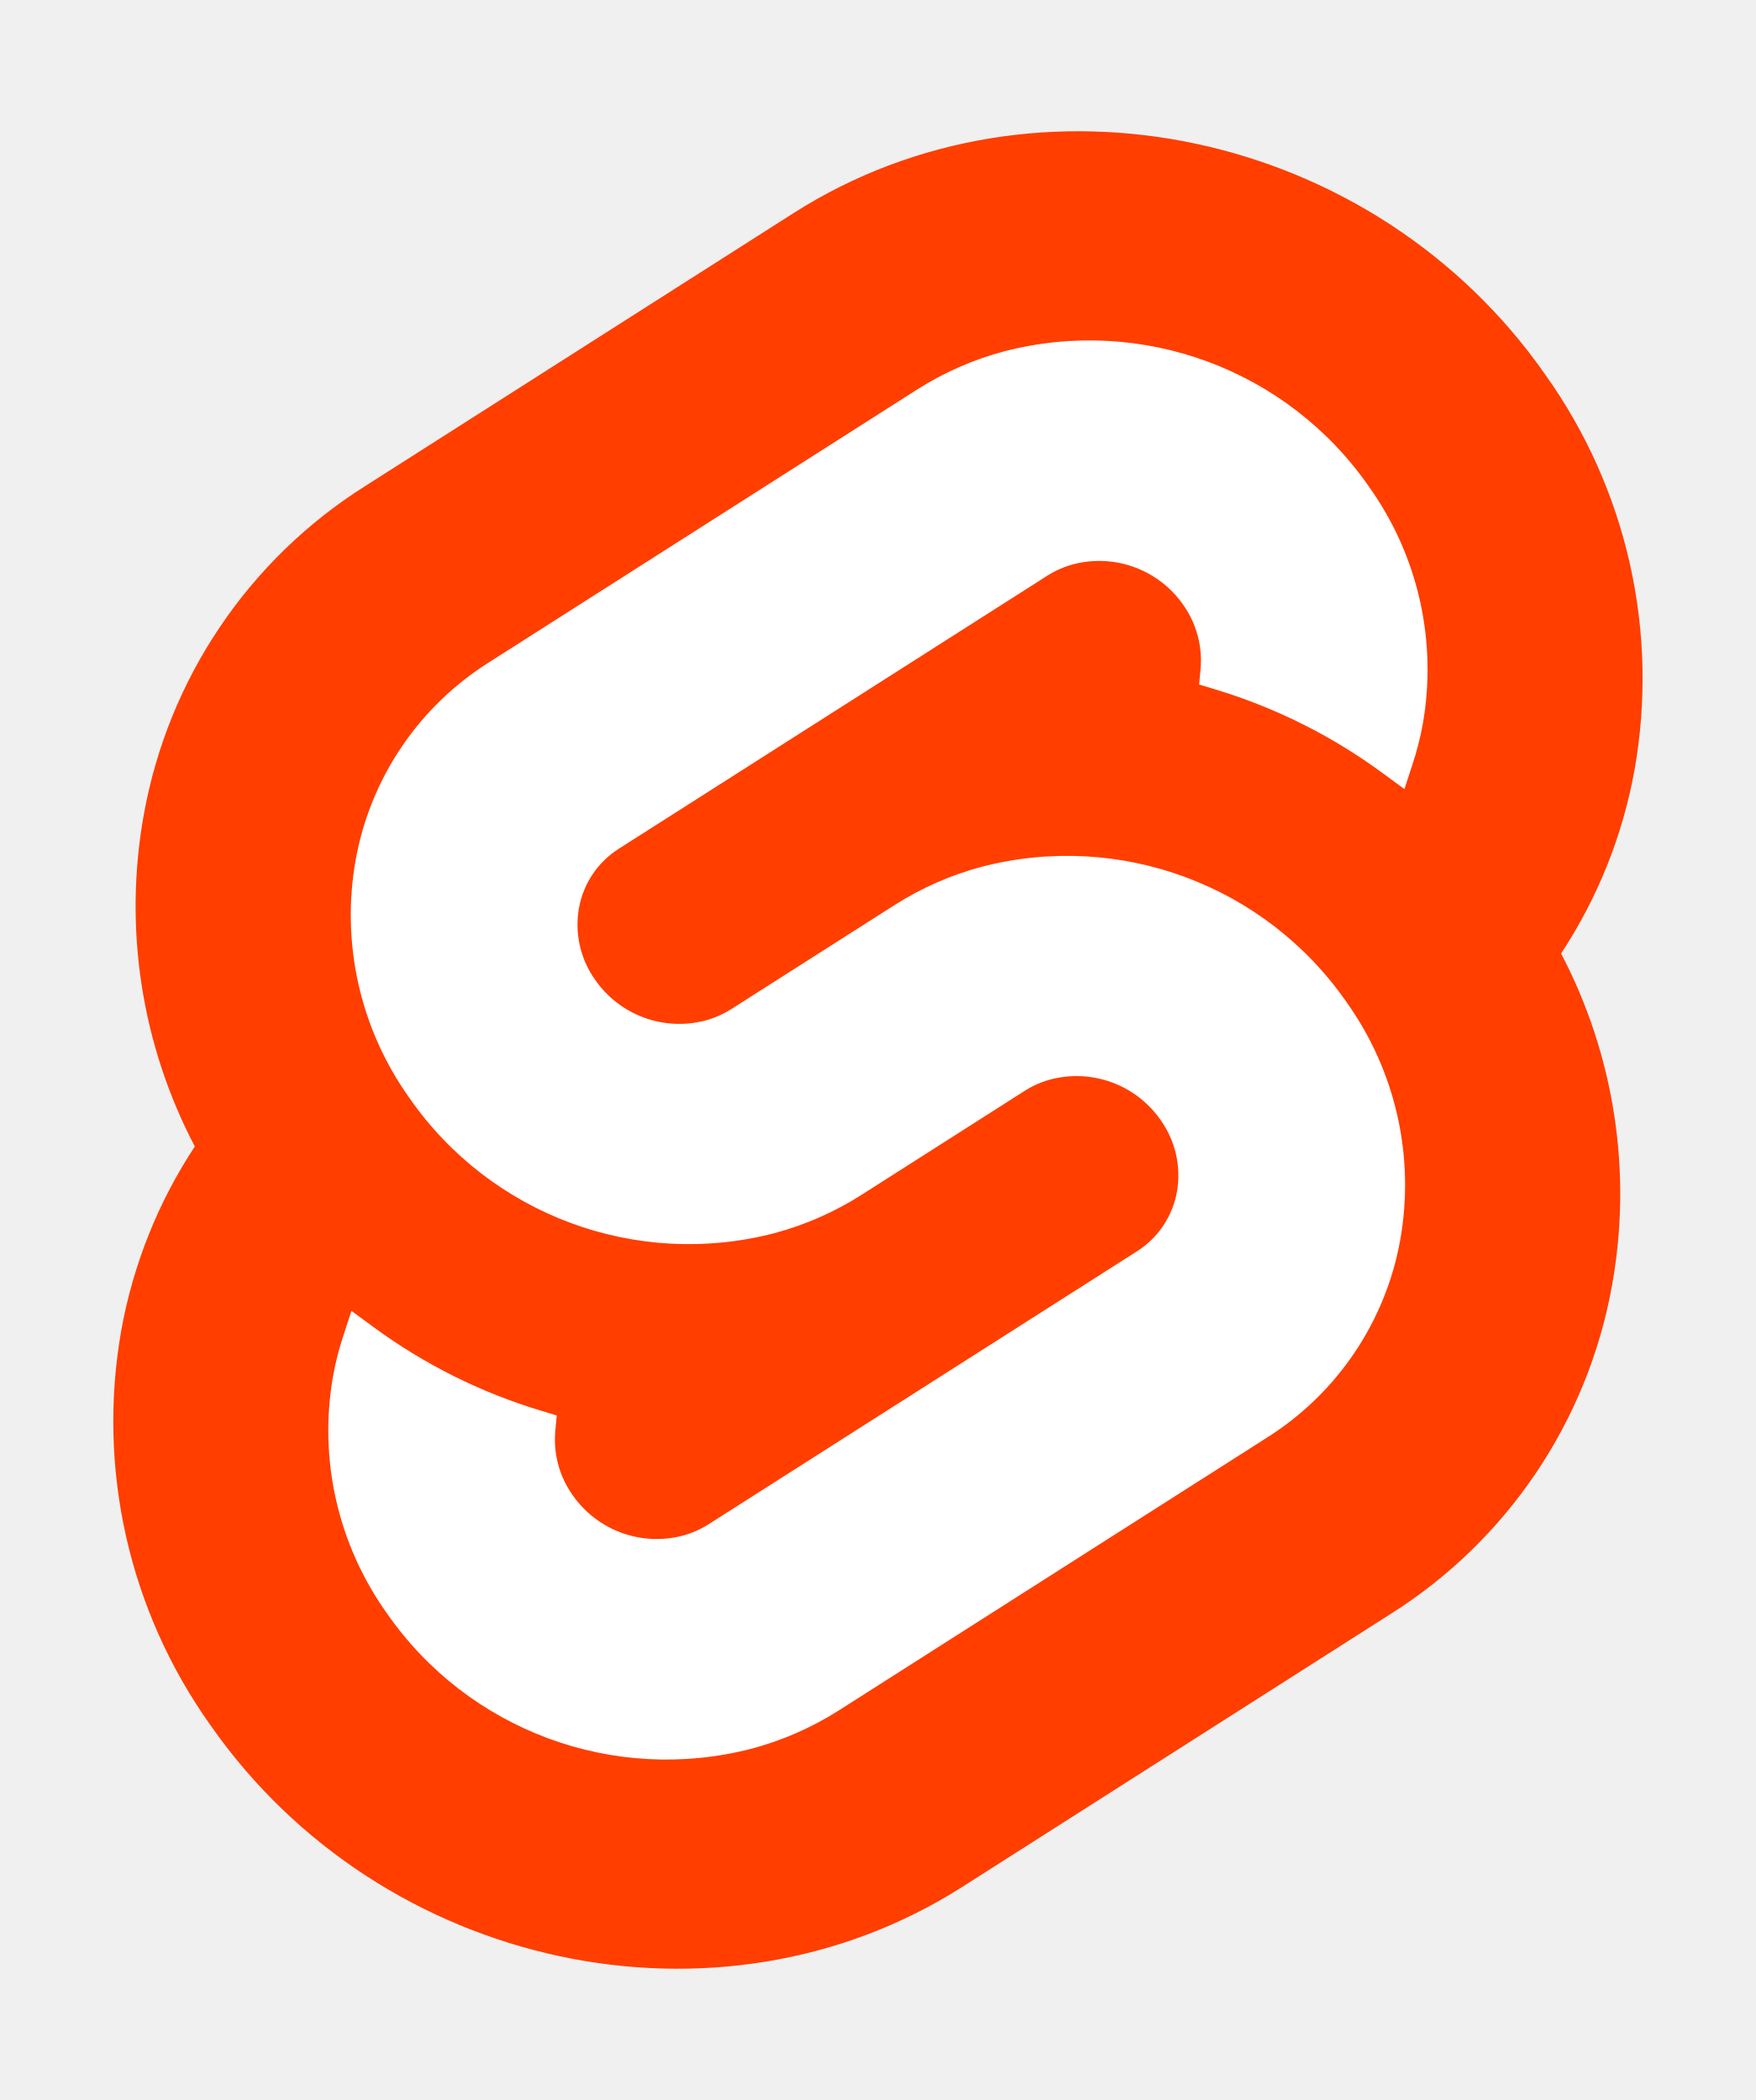
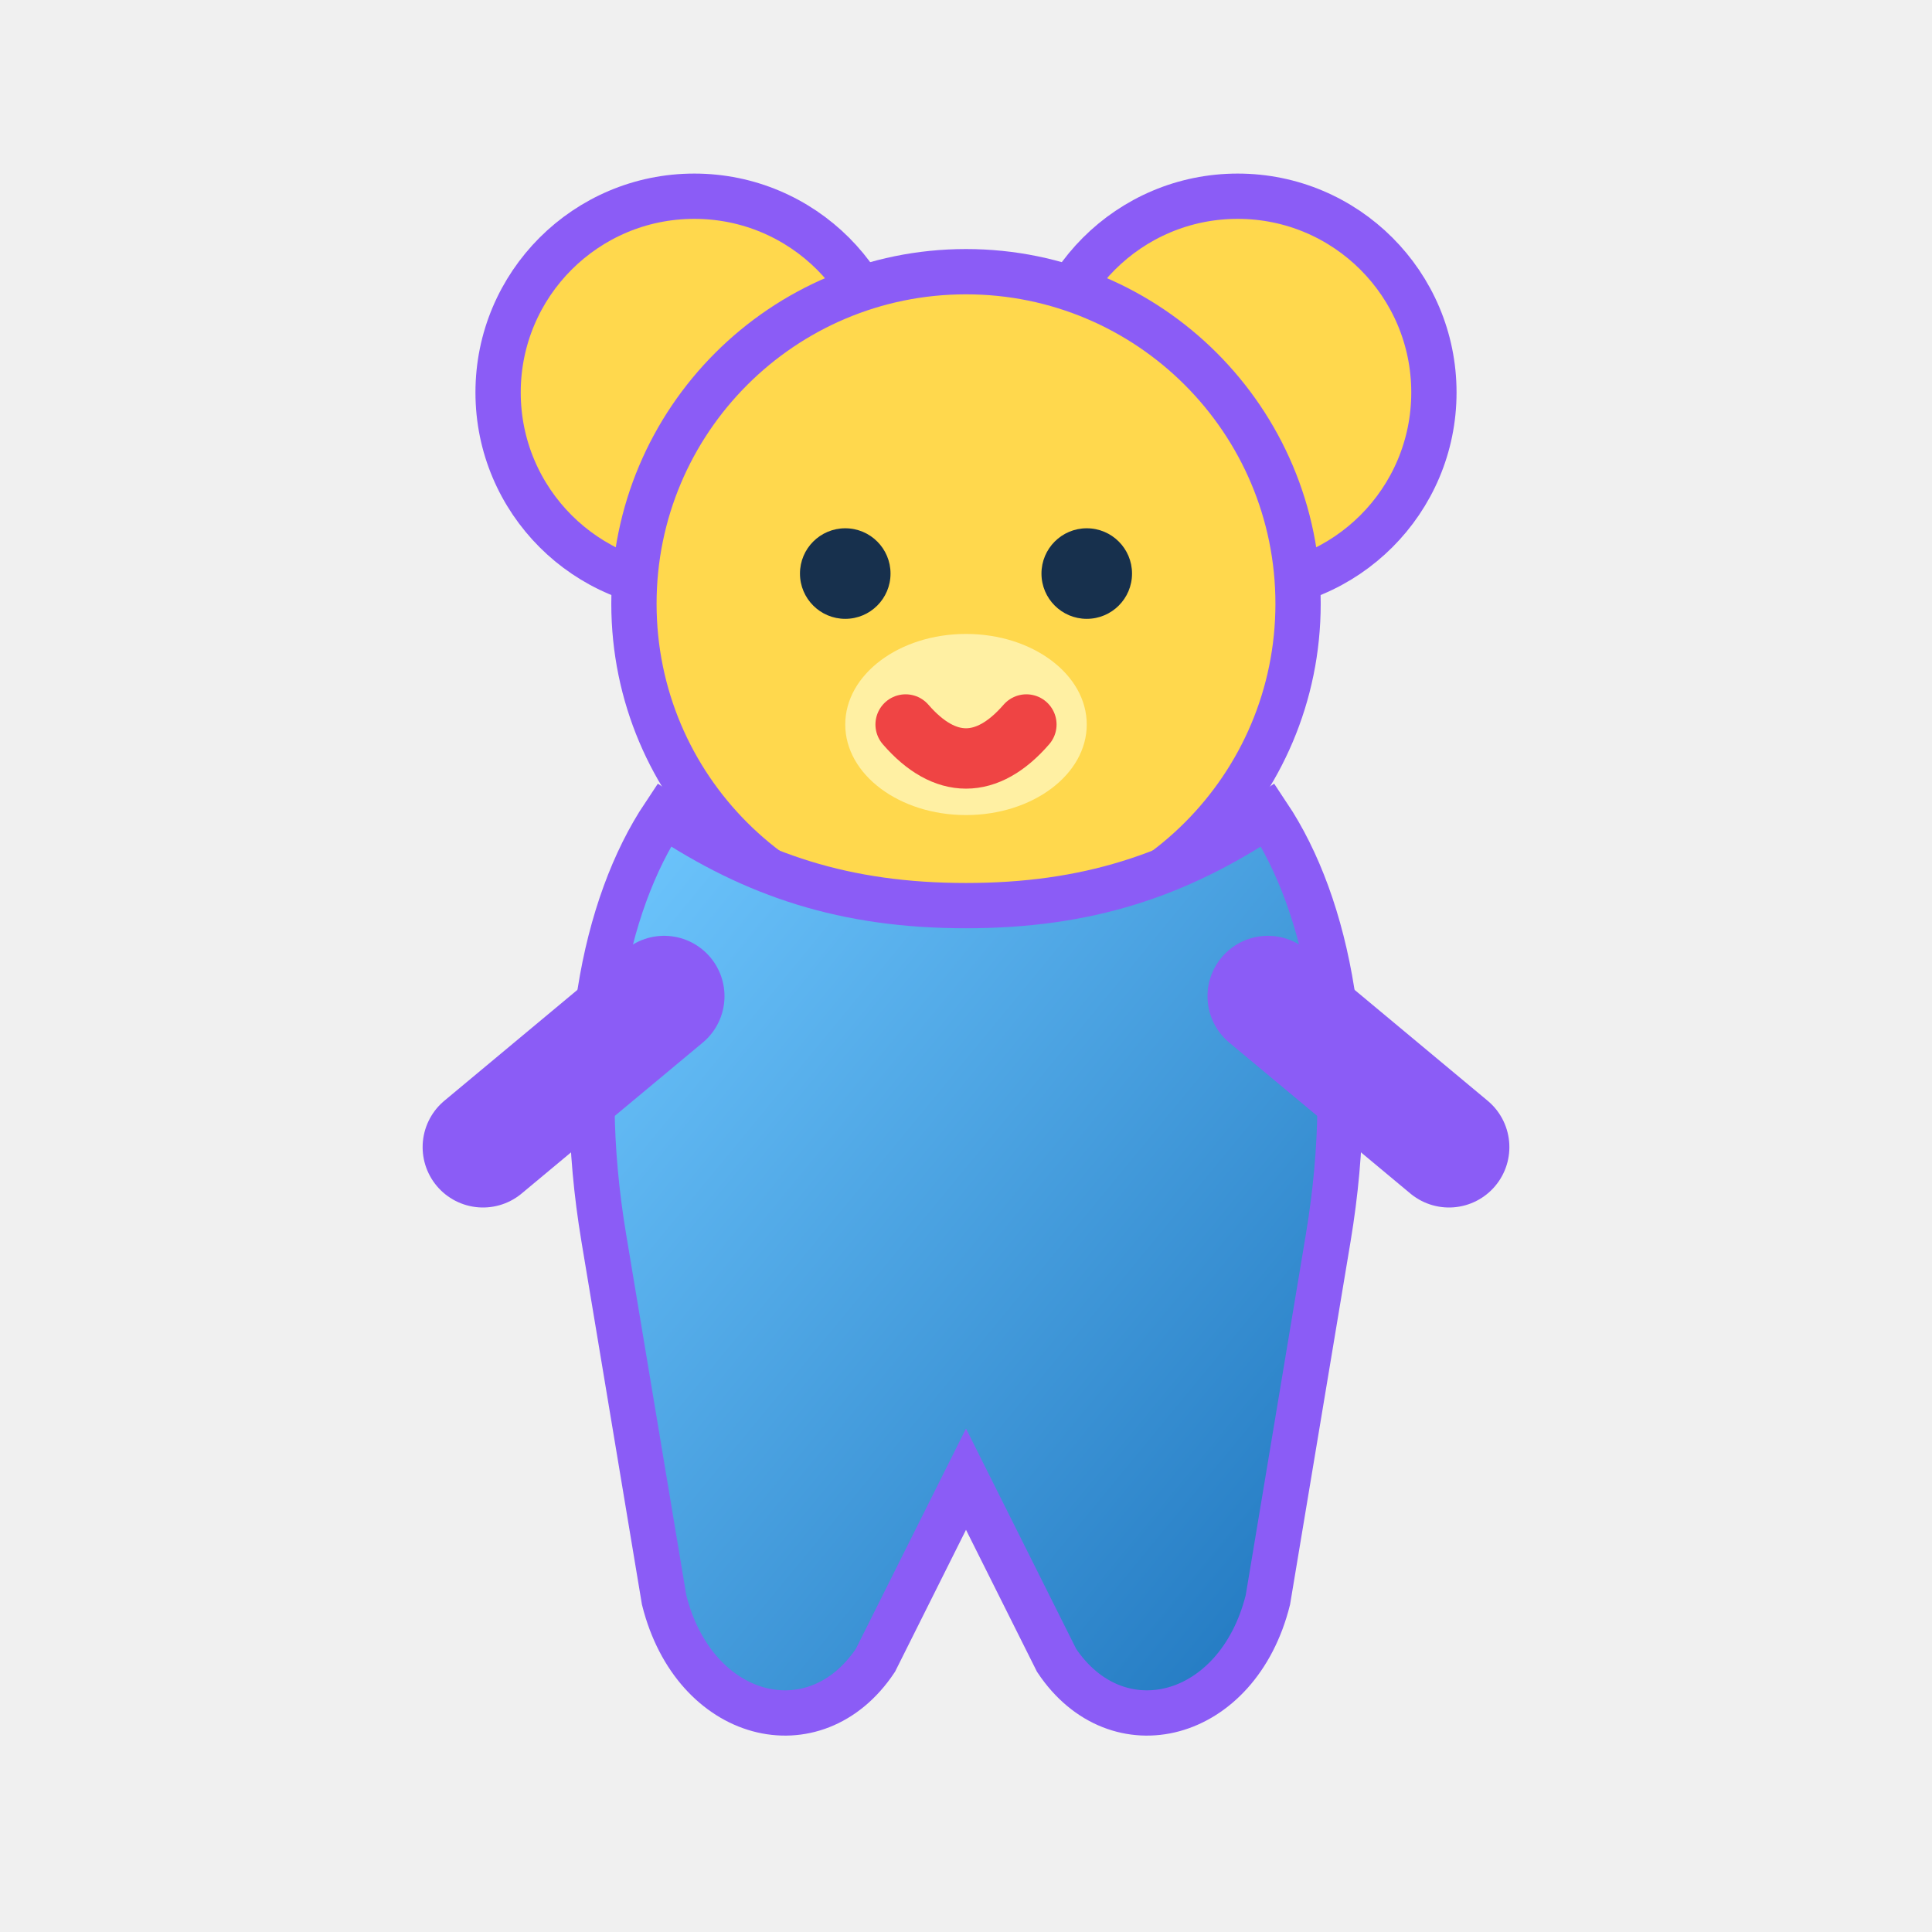
- <svg xmlns="http://www.w3.org/2000/svg" width="107" height="128" viewBox="0 0 107 128">
-   <path d="M94.157 22.819c-10.4-14.885-30.94-19.297-45.792-9.835L22.282 29.608A29.92 29.92 0 0 0 8.764 49.65a31.5 31.5 0 0 0 3.108 20.231 30 30 0 0 0-4.477 11.183 31.9 31.9 0 0 0 5.448 24.116c10.402 14.887 30.942 19.297 45.791 9.835l26.083-16.624A29.92 29.92 0 0 0 98.235 78.35a31.53 31.53 0 0 0-3.105-20.232 30 30 0 0 0 4.474-11.182 31.88 31.88 0 0 0-5.447-24.116" style="fill:#ff3e00" />
-   <path d="M45.817 106.582a20.72 20.72 0 0 1-22.237-8.243 19.17 19.17 0 0 1-3.277-14.503 18 18 0 0 1 .624-2.435l.49-1.498 1.337.981a33.6 33.6 0 0 0 10.203 5.098l.97.294-.09.968a5.85 5.85 0 0 0 1.052 3.878 6.24 6.24 0 0 0 6.695 2.485 5.8 5.8 0 0 0 1.603-.704L69.27 76.28a5.43 5.43 0 0 0 2.45-3.631 5.8 5.8 0 0 0-.987-4.371 6.24 6.24 0 0 0-6.698-2.487 5.7 5.7 0 0 0-1.6.704l-9.953 6.345a19 19 0 0 1-5.296 2.326 20.72 20.72 0 0 1-22.237-8.243 19.17 19.17 0 0 1-3.277-14.502 17.99 17.99 0 0 1 8.13-12.052l26.081-16.623a19 19 0 0 1 5.3-2.329 20.72 20.72 0 0 1 22.237 8.243 19.17 19.17 0 0 1 3.277 14.503 18 18 0 0 1-.624 2.435l-.49 1.498-1.337-.98a33.6 33.6 0 0 0-10.203-5.1l-.97-.294.09-.968a5.86 5.86 0 0 0-1.052-3.878 6.24 6.24 0 0 0-6.696-2.485 5.8 5.8 0 0 0-1.602.704L37.73 51.72a5.42 5.42 0 0 0-2.449 3.63 5.79 5.79 0 0 0 .986 4.372 6.24 6.24 0 0 0 6.698 2.486 5.8 5.8 0 0 0 1.602-.704l9.952-6.342a19 19 0 0 1 5.295-2.328 20.72 20.72 0 0 1 22.237 8.242 19.17 19.17 0 0 1 3.277 14.503 18 18 0 0 1-8.13 12.053l-26.081 16.622a19 19 0 0 1-5.3 2.328" style="fill:#fff" />
+ <svg xmlns="http://www.w3.org/2000/svg" viewBox="0 0 64 64">
+   <defs>
+     <linearGradient id="gummy" x1="0" y1="0" x2="1" y2="1">
+       <stop stop-color="#70c8ff" />
+       <stop offset="1" stop-color="#1d74bd" />
+     </linearGradient>
+   </defs>
+   <circle cx="23" cy="13" r="6.5" fill="#ffd84d" stroke="#8b5cf6" stroke-width="1.5" />
+   <circle cx="41" cy="13" r="6.5" fill="#ffd84d" stroke="#8b5cf6" stroke-width="1.5" />
+   <circle cx="32" cy="20" r="11" fill="#ffd84d" stroke="#8b5cf6" stroke-width="1.5" />
+   <path d="M22 27c-2 3-3 8-2 14l2 12c1 4 5 5 7 2l3-6 3 6c2 3 6 2 7-2l2-12c1-6 0-11-2-14-3 2-6 3-10 3s-7-1-10-3z" fill="url(#gummy)" stroke="#8b5cf6" stroke-width="1.5" />
+   <circle cx="28" cy="19" r="1.5" fill="#17304d" />
+   <circle cx="36" cy="19" r="1.5" fill="#17304d" />
+   <ellipse cx="32" cy="24" rx="4" ry="3" fill="#fff0a3" />
+   <path d="M30 24c1.3 1.5 2.7 1.5 4 0" fill="none" stroke="#ef4444" stroke-width="2" stroke-linecap="round" />
+   <path d="M22 33l-6 5M42 33l6 5" fill="none" stroke="#8b5cf6" stroke-width="4" stroke-linecap="round" />
</svg>
